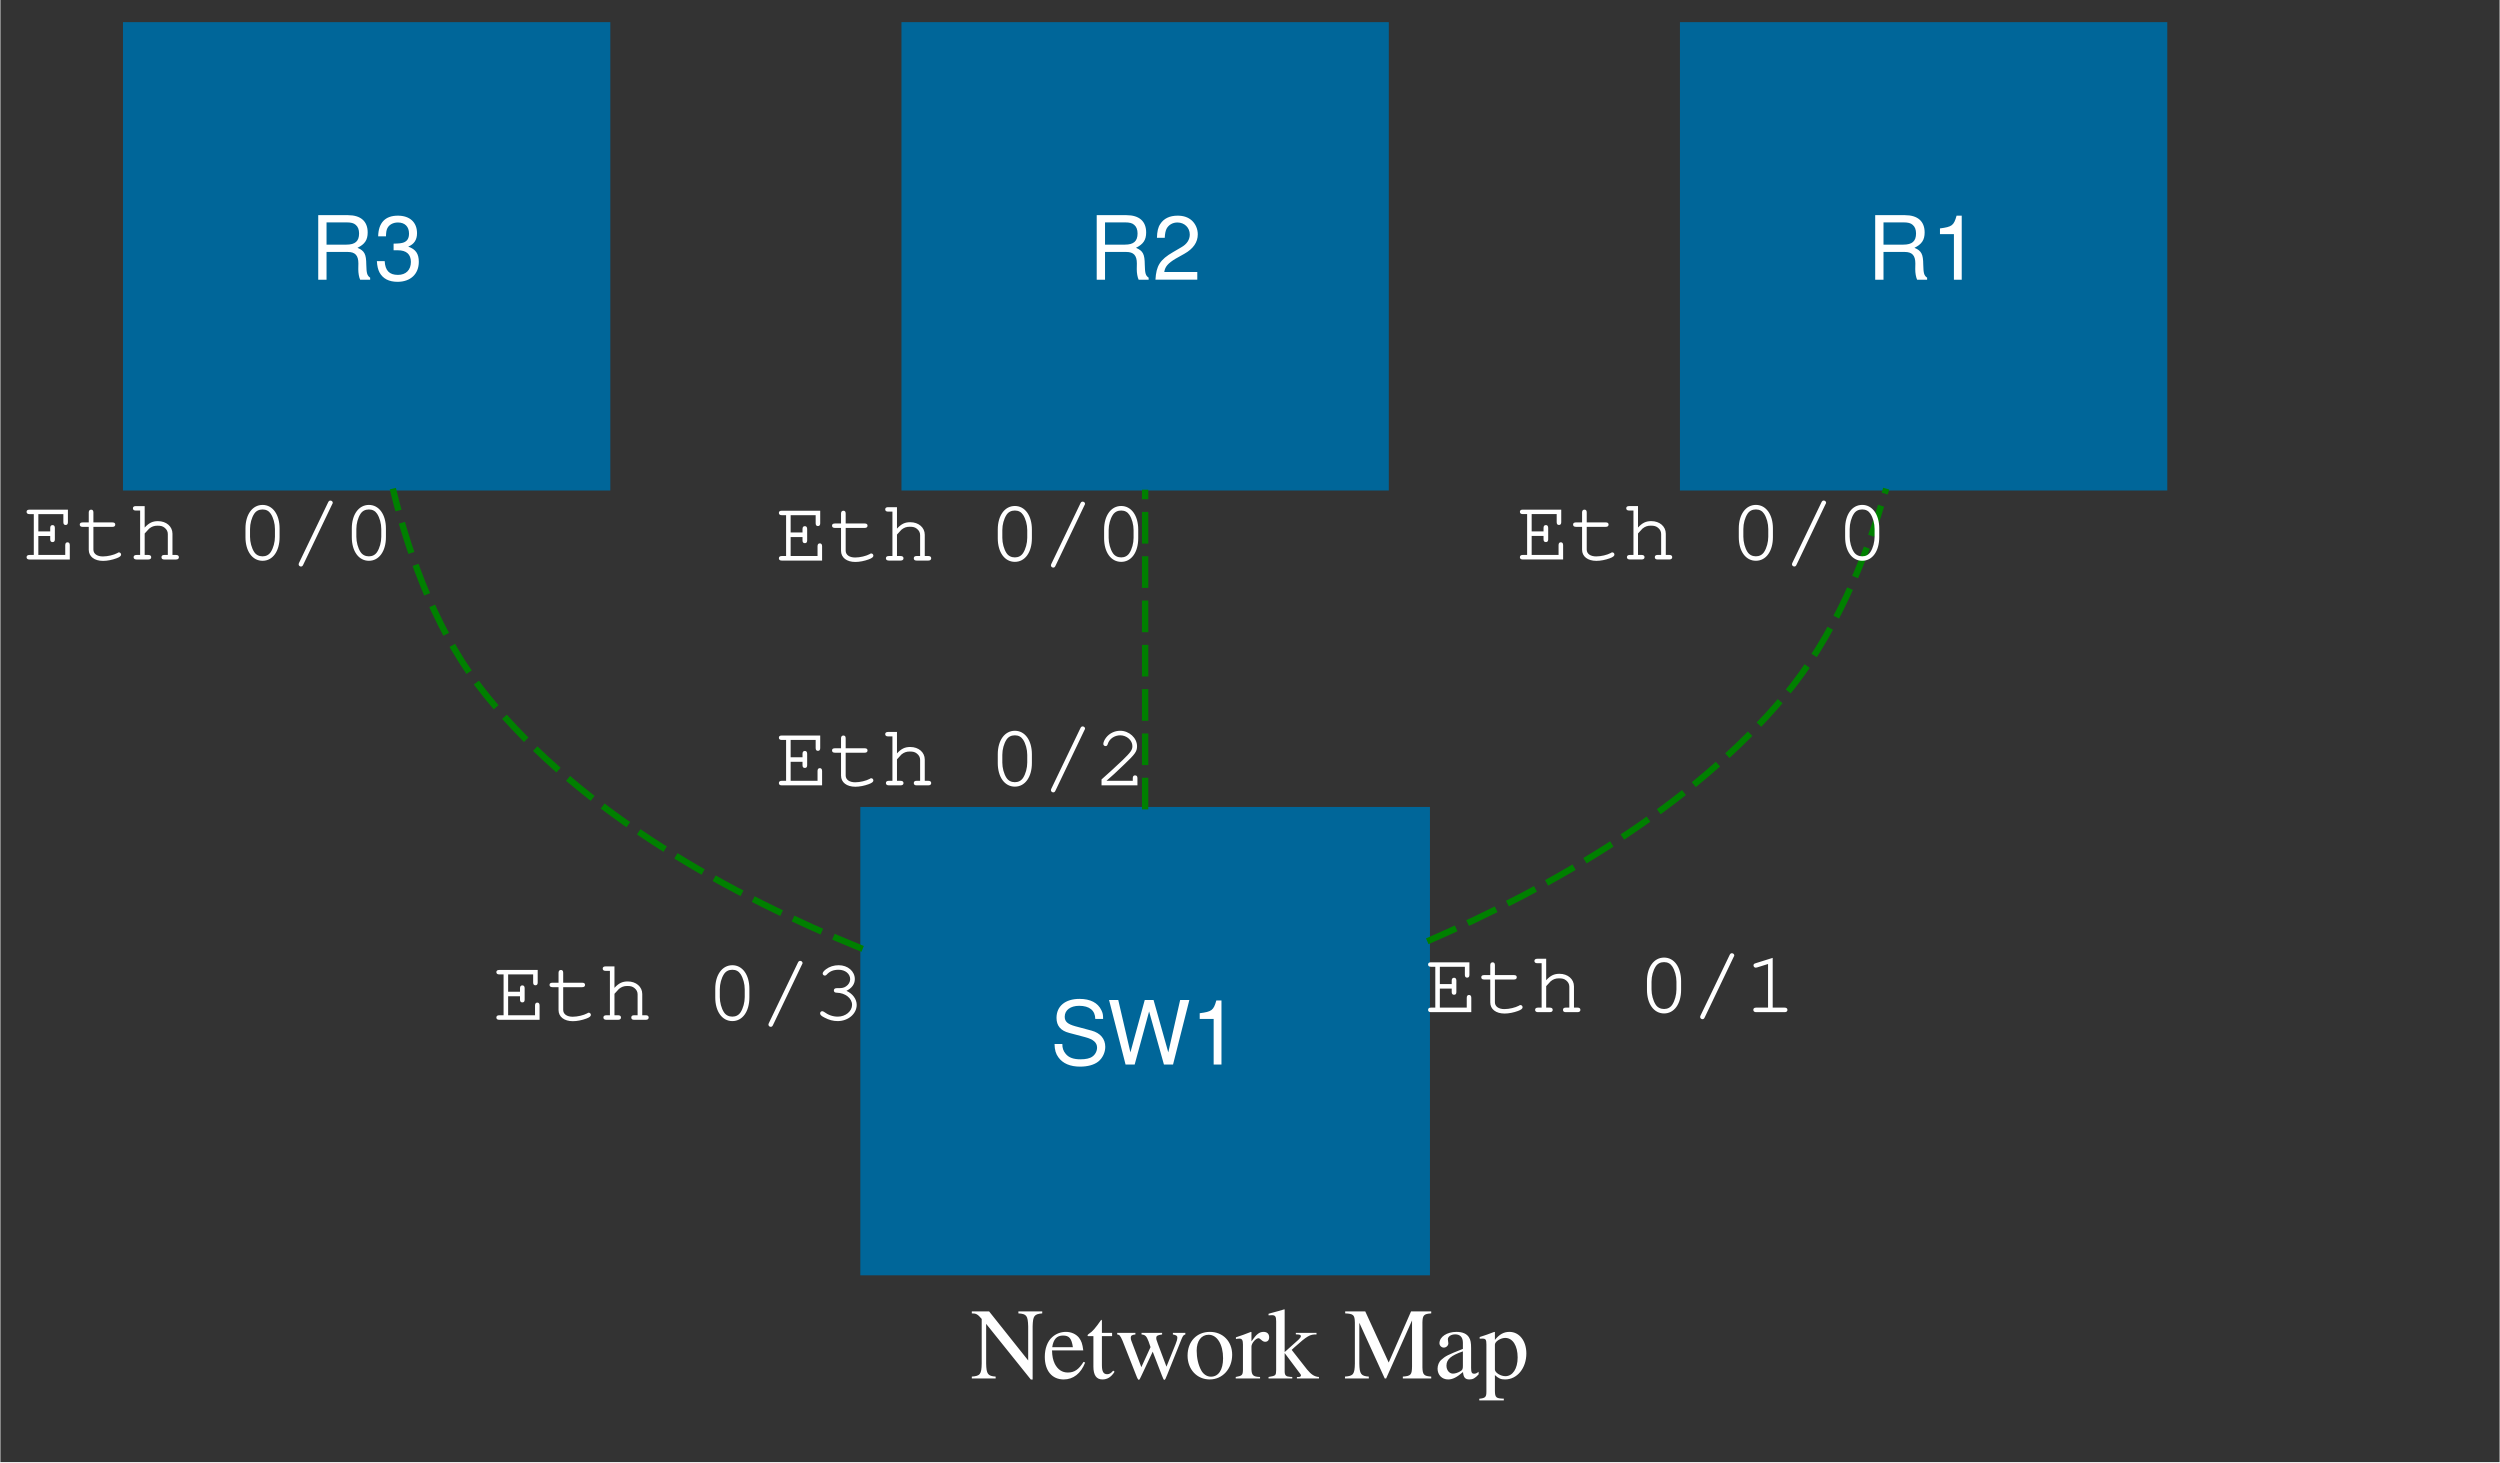
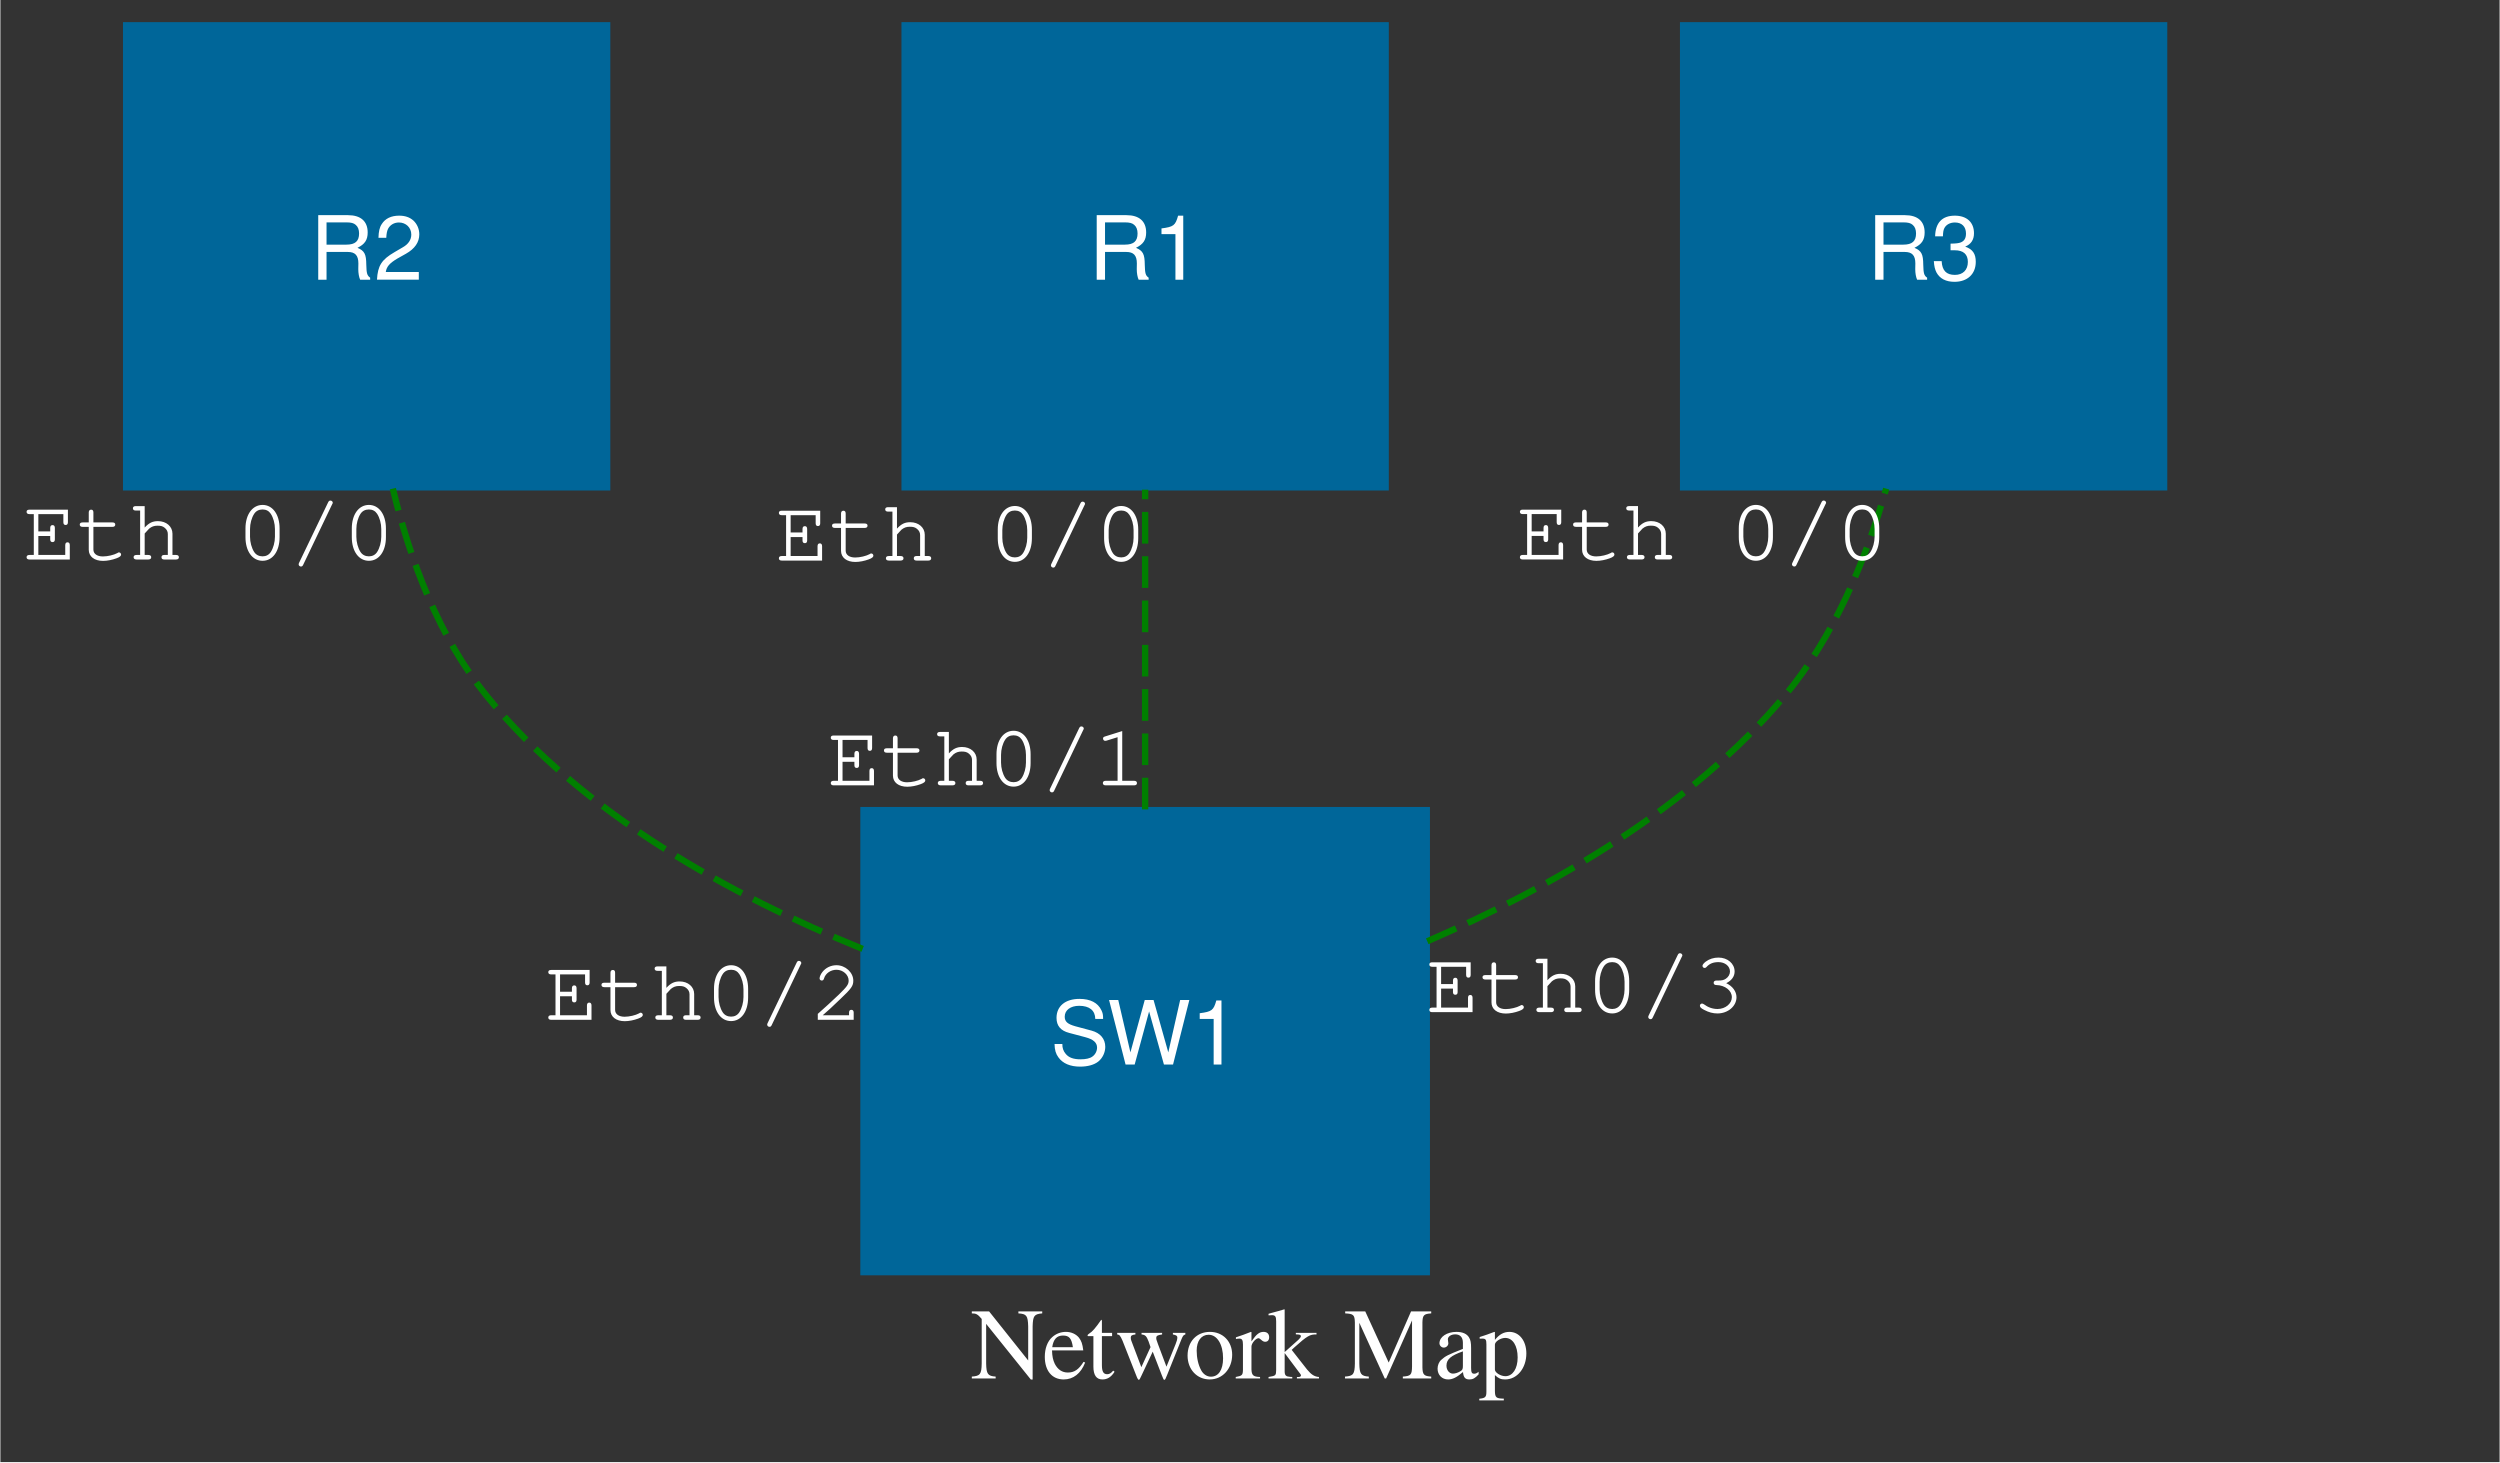
<svg xmlns="http://www.w3.org/2000/svg" width="395pt" height="231pt" viewBox="0.00 0.00 394.86 231.00">
  <g id="graph0" class="graph" transform="scale(1 1) rotate(0) translate(4 227)">
    <polygon fill="#333333" stroke="none" points="-4,4 -4,-227 390.861,-227 390.861,4 -4,4" />
    <text text-anchor="middle" x="193.431" y="-9.2" font-family="Times,serif" font-size="16.00" fill="white">Network Map</text>
    <g id="node1" class="node">
      <polygon fill="#006699" stroke="#006699" points="91.861,-223 15.861,-223 15.861,-150 91.861,-150 91.861,-223" />
-       <text text-anchor="middle" x="53.861" y="-182.8" font-family="Helvetica,sans-Serif" font-size="14.00" fill="white">R3</text>
+       <text text-anchor="middle" x="53.861" y="-182.8" font-family="Helvetica,sans-Serif" font-size="14.00" fill="white">R2</text>
    </g>
    <g id="node2" class="node">
-       <polygon fill="#006699" stroke="#006699" points="214.861,-223 138.861,-223 138.861,-150 214.861,-150 214.861,-223" />
-       <text text-anchor="middle" x="176.861" y="-182.8" font-family="Helvetica,sans-Serif" font-size="14.00" fill="white">R2</text>
-     </g>
-     <g id="node3" class="node">
-       <polygon fill="#006699" stroke="#006699" points="337.861,-223 261.861,-223 261.861,-150 337.861,-150 337.861,-223" />
-       <text text-anchor="middle" x="299.861" y="-182.8" font-family="Helvetica,sans-Serif" font-size="14.00" fill="white">R1</text>
-     </g>
-     <g id="node4" class="node">
      <polygon fill="#006699" stroke="#006699" points="221.361,-99 132.361,-99 132.361,-26 221.361,-26 221.361,-99" />
      <text text-anchor="middle" x="176.861" y="-58.8" font-family="Helvetica,sans-Serif" font-size="14.00" fill="white">SW1</text>
    </g>
-     <g id="edge3" class="edge">
+     <g id="edge2" class="edge">
      <path fill="none" stroke="green" stroke-dasharray="5,2" d="M132.227,-77.072C111.46,-85.49 88.049,-98.338 72.861,-117 65.305,-126.285 60.747,-138.368 58,-149.796" />
      <text text-anchor="middle" x="122.861" y="-120.8" font-family="Courier,monospace" font-size="14.00" fill="white">            </text>
      <text text-anchor="middle" x="29" y="-138.596" font-family="Courier,monospace" font-size="14.00" fill="white">Eth 0/0</text>
-       <text text-anchor="middle" x="103.227" y="-65.872" font-family="Courier,monospace" font-size="14.00" fill="white">Eth 0/3</text>
+       <text text-anchor="middle" x="107.227" y="-65.872" font-family="Courier,monospace" font-size="14.00" fill="white">Eth0/2</text>
    </g>
-     <g id="edge2" class="edge">
+     <g id="node3" class="node">
+       <polygon fill="#006699" stroke="#006699" points="214.861,-223 138.861,-223 138.861,-150 214.861,-150 214.861,-223" />
+       <text text-anchor="middle" x="176.861" y="-182.8" font-family="Helvetica,sans-Serif" font-size="14.00" fill="white">R1</text>
+     </g>
+     <g id="edge1" class="edge">
      <path fill="none" stroke="green" stroke-dasharray="5,2" d="M176.861,-99.115C176.861,-115.01 176.861,-133.704 176.861,-149.629" />
      <text text-anchor="middle" x="226.861" y="-120.8" font-family="Courier,monospace" font-size="14.00" fill="white">            </text>
      <text text-anchor="middle" x="147.861" y="-138.429" font-family="Courier,monospace" font-size="14.00" fill="white">Eth 0/0</text>
-       <text text-anchor="middle" x="147.861" y="-102.915" font-family="Courier,monospace" font-size="14.00" fill="white">Eth 0/2</text>
+       <text text-anchor="middle" x="151.861" y="-102.915" font-family="Courier,monospace" font-size="14.00" fill="white">Eth0/1</text>
    </g>
-     <g id="edge1" class="edge">
+     <g id="node4" class="node">
+       <polygon fill="#006699" stroke="#006699" points="337.861,-223 261.861,-223 261.861,-150 337.861,-150 337.861,-223" />
+       <text text-anchor="middle" x="299.861" y="-182.8" font-family="Helvetica,sans-Serif" font-size="14.00" fill="white">R3</text>
+     </g>
+     <g id="edge3" class="edge">
      <path fill="none" stroke="green" stroke-dasharray="5,2" d="M221.437,-78.279C241.149,-86.824 263.146,-99.43 277.861,-117 285.641,-126.288 290.683,-138.373 293.946,-149.8" />
      <text text-anchor="middle" x="336.861" y="-120.8" font-family="Courier,monospace" font-size="14.00" fill="white">            </text>
      <text text-anchor="middle" x="264.946" y="-138.6" font-family="Courier,monospace" font-size="14.00" fill="white">Eth 0/0</text>
-       <text text-anchor="middle" x="250.437" y="-67.079" font-family="Courier,monospace" font-size="14.00" fill="white">Eth 0/1</text>
+       <text text-anchor="middle" x="246.437" y="-67.079" font-family="Courier,monospace" font-size="14.00" fill="white">Eth0/3</text>
    </g>
  </g>
</svg>
